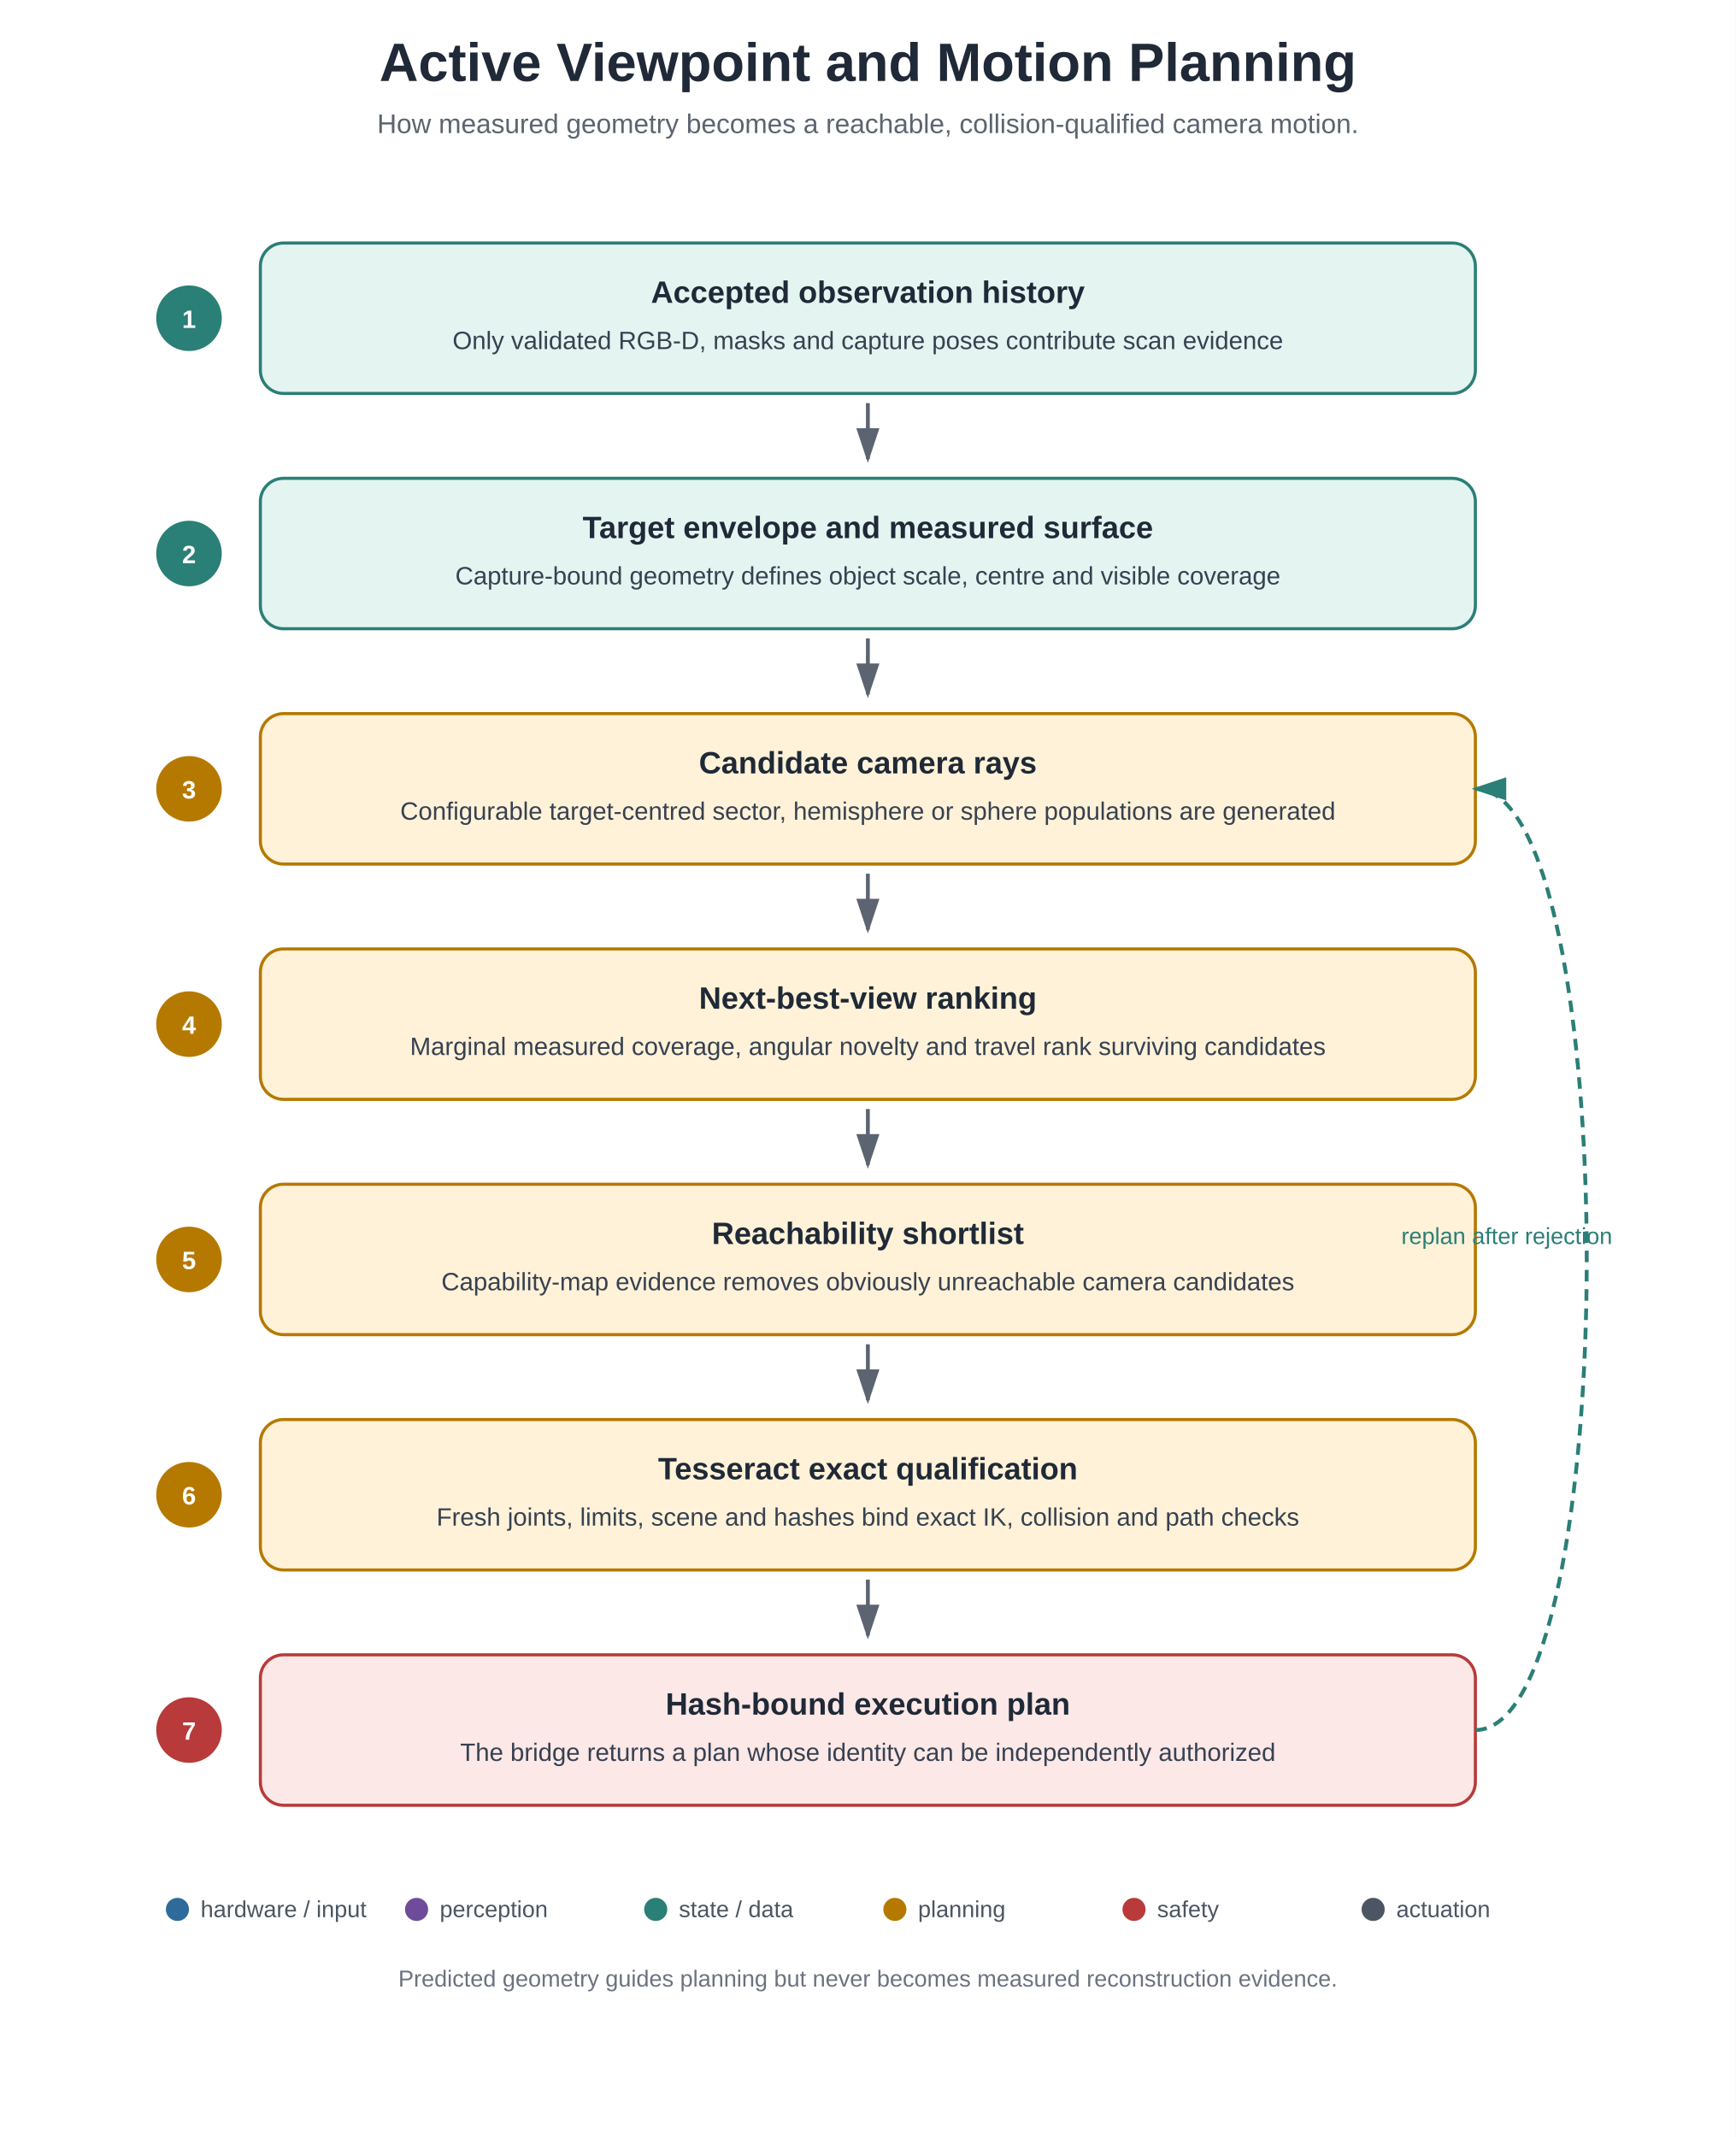
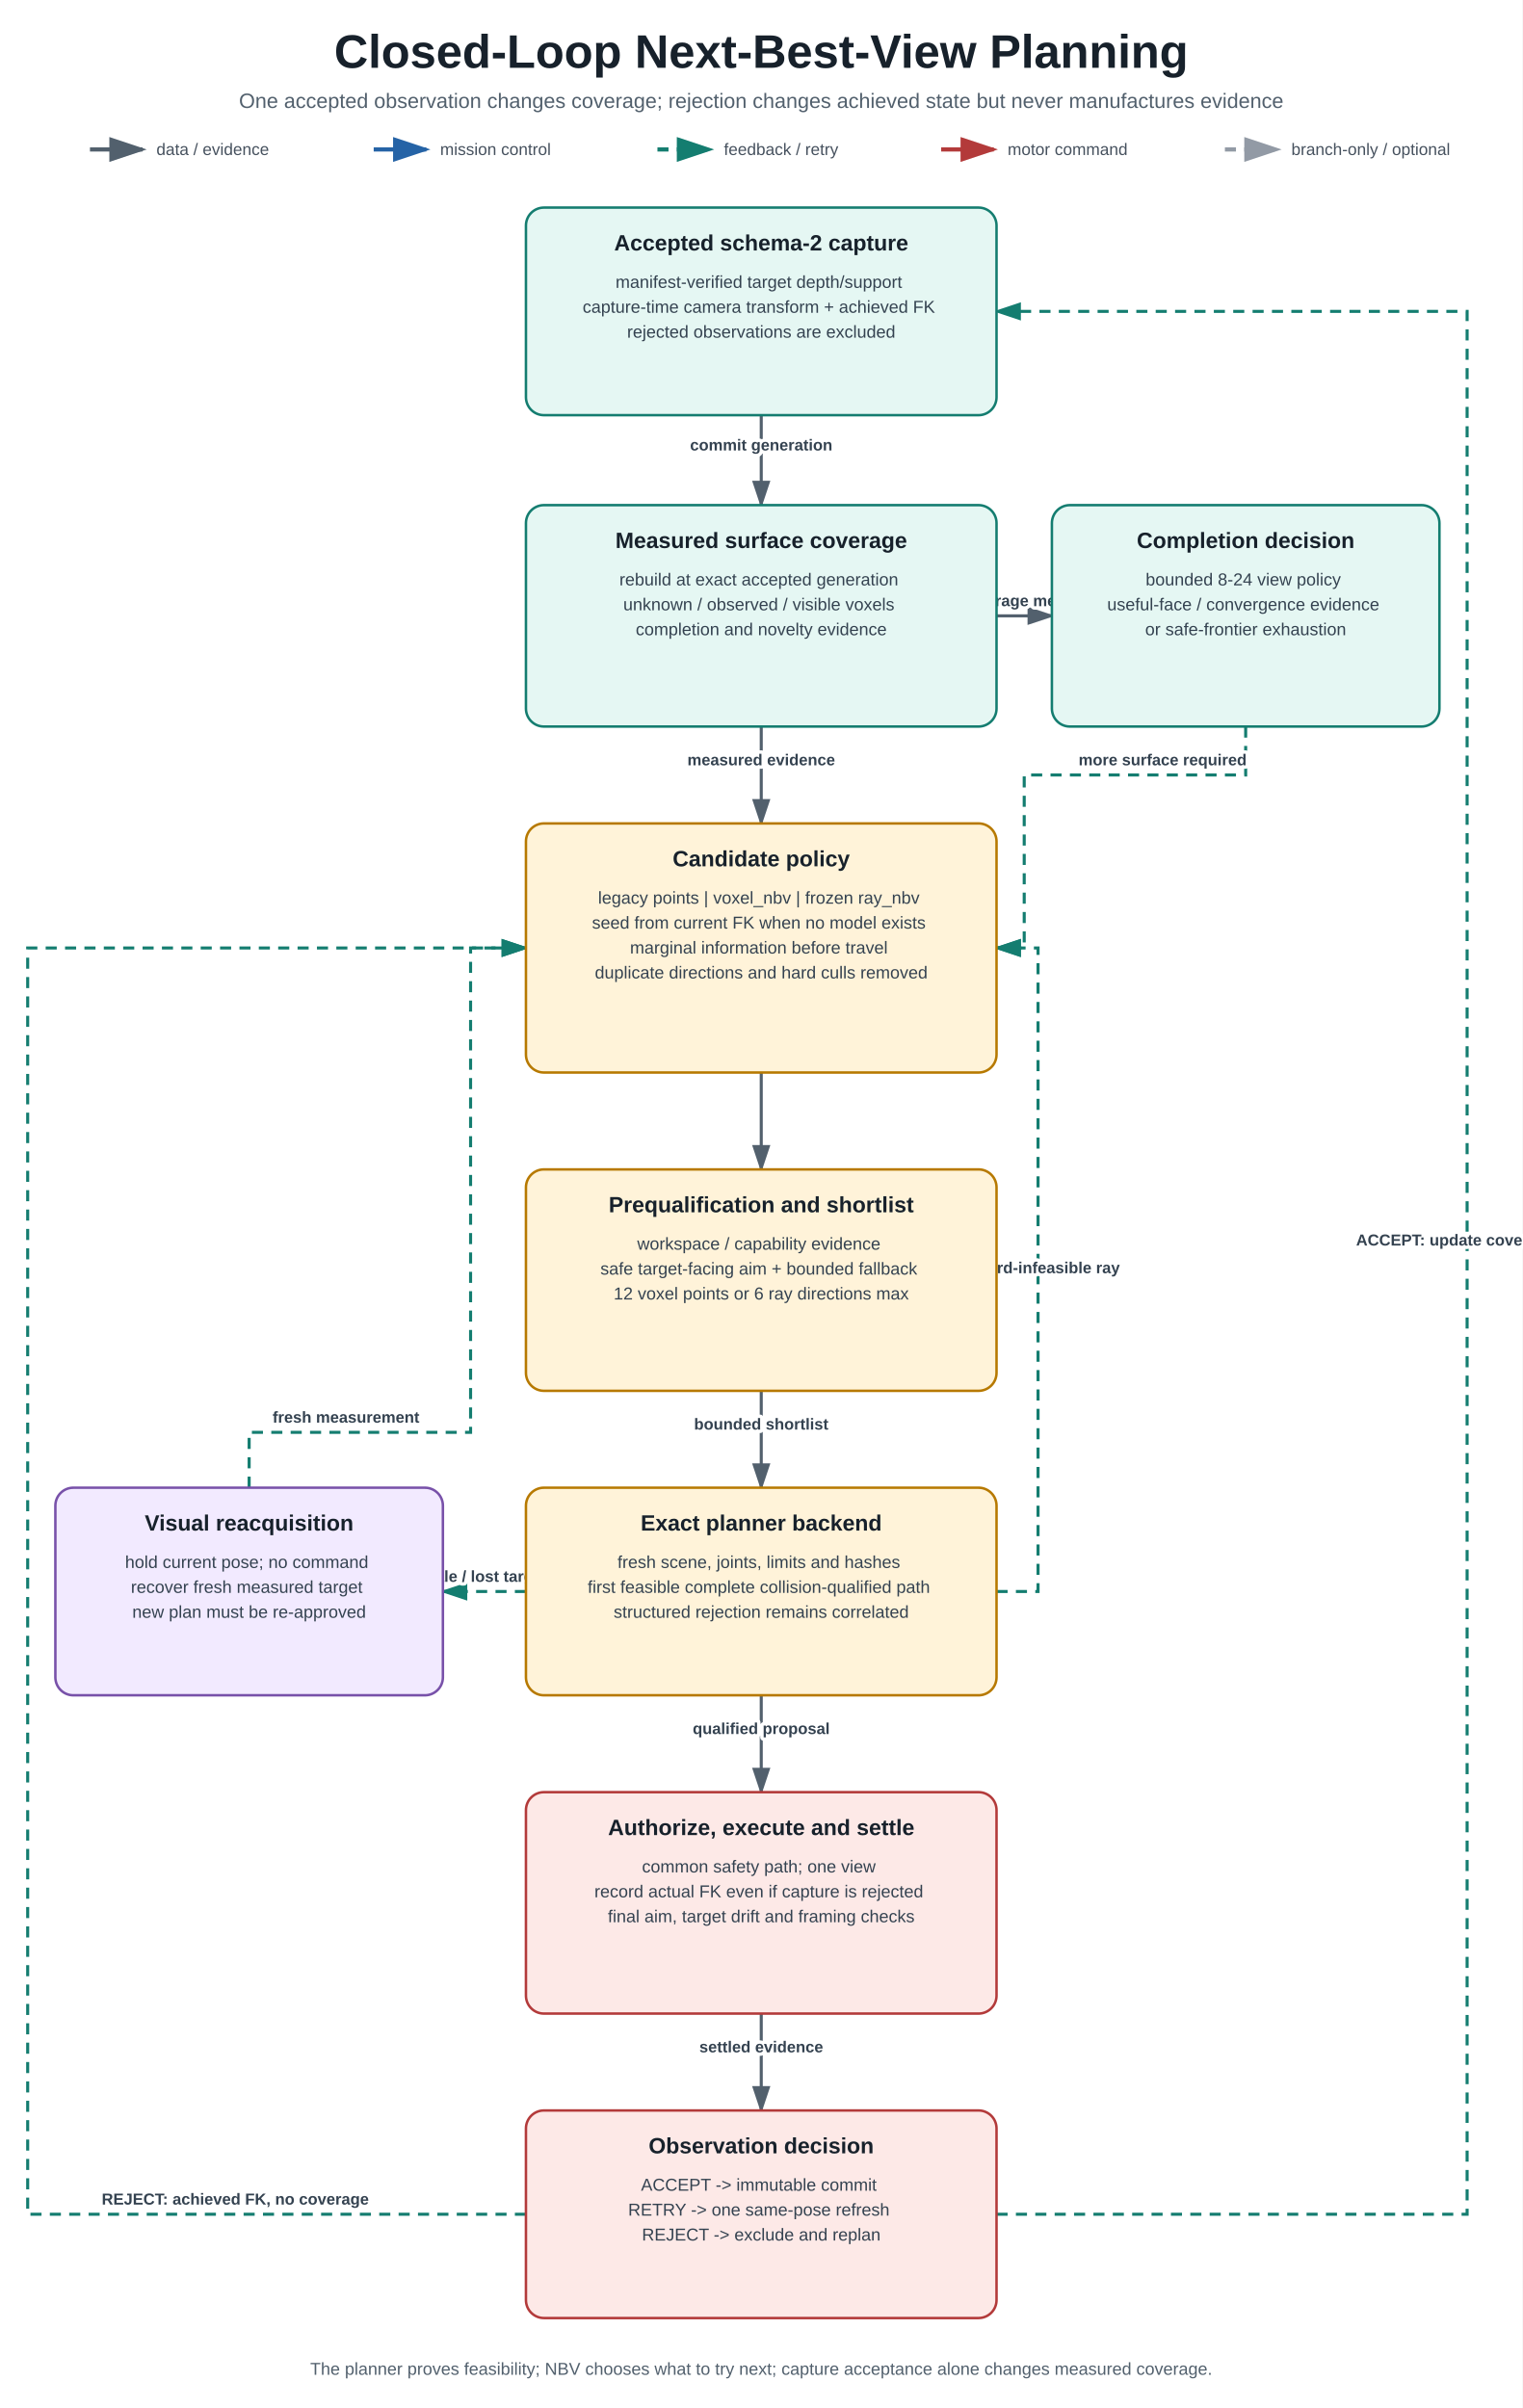
- <svg xmlns="http://www.w3.org/2000/svg" width="900" height="1108" viewBox="0 0 900 1108" role="img">
+ <svg xmlns="http://www.w3.org/2000/svg" width="1100" height="1740" viewBox="0 0 1100 1740" role="img">
  <defs>
-     <marker id="arrow" markerWidth="10" markerHeight="10" refX="8" refY="3" orient="auto" markerUnits="strokeWidth">
-       <path d="M0,0 L0,6 L9,3 z" fill="#5b6470" />
+     <marker id="data-arrow" markerWidth="10" markerHeight="10" refX="8" refY="3" orient="auto" markerUnits="strokeWidth">
+       <path d="M0,0 L0,6 L9,3 z" fill="#52606D" />
    </marker>
-     <marker id="feedback" markerWidth="10" markerHeight="10" refX="8" refY="3" orient="auto" markerUnits="strokeWidth">
-       <path d="M0,0 L0,6 L9,3 z" fill="#2a7f76" />
+     <marker id="control-arrow" markerWidth="10" markerHeight="10" refX="8" refY="3" orient="auto" markerUnits="strokeWidth">
+       <path d="M0,0 L0,6 L9,3 z" fill="#2563A6" />
+     </marker>
+     <marker id="feedback-arrow" markerWidth="10" markerHeight="10" refX="8" refY="3" orient="auto" markerUnits="strokeWidth">
+       <path d="M0,0 L0,6 L9,3 z" fill="#147D70" />
+     </marker>
+     <marker id="command-arrow" markerWidth="10" markerHeight="10" refX="8" refY="3" orient="auto" markerUnits="strokeWidth">
+       <path d="M0,0 L0,6 L9,3 z" fill="#B33A3A" />
+     </marker>
+     <marker id="optional-arrow" markerWidth="10" markerHeight="10" refX="8" refY="3" orient="auto" markerUnits="strokeWidth">
+       <path d="M0,0 L0,6 L9,3 z" fill="#929AA5" />
    </marker>
    <style>
-     .title{font:600 28px Arial,Helvetica,sans-serif;fill:#1f2937}
-     .subtitle{font:14px Arial,Helvetica,sans-serif;fill:#5b6470}
-     .stage{font:600 16px Arial,Helvetica,sans-serif;fill:#1f2937}
-     .detail{font:13px Arial,Helvetica,sans-serif;fill:#374151}
-     .index{font:600 13px Arial,Helvetica,sans-serif;fill:#ffffff}
-     .edge-label{font:12px Arial,Helvetica,sans-serif;fill:#2a7f76}
-     .legend{font:12px Arial,Helvetica,sans-serif;fill:#4b5563}
-     .note{font:12px Arial,Helvetica,sans-serif;fill:#6b7280}
-   </style>
+ .title{font:700 34px Arial,Helvetica,sans-serif;fill:#17212B}
+ .subtitle{font:15px Arial,Helvetica,sans-serif;fill:#52606D}
+ .lane-title{font:700 18px Arial,Helvetica,sans-serif;fill:#24303C}
+ .lane-subtitle{font:12px Arial,Helvetica,sans-serif;fill:#687684}
+ .node-title{font:700 16px Arial,Helvetica,sans-serif;fill:#17212B}
+ .detail{font:12.5px Arial,Helvetica,sans-serif;fill:#344250}
+ .edge-label{font:700 11.5px Arial,Helvetica,sans-serif;fill:#344250;paint-order:stroke;stroke:#fff;stroke-width:5px;stroke-linejoin:round}
+ .badge{font:700 10px Arial,Helvetica,sans-serif;fill:#fff;letter-spacing:.3px}
+ .legend{font:12px Arial,Helvetica,sans-serif;fill:#46515E}
+ .note{font:12.5px Arial,Helvetica,sans-serif;fill:#52606D}
+ </style>
  </defs>
-   <rect width="100%" height="100%" fill="#ffffff" />
-   <text x="450.0" y="42" class="title" text-anchor="middle">Active Viewpoint and Motion Planning</text>
-   <text x="450.0" y="69" class="subtitle" text-anchor="middle">How measured geometry becomes a reachable, collision-qualified camera motion.</text>
-   <path d="M 450.0 209 L 450.0 238" fill="none" stroke="#5b6470" stroke-width="2" marker-end="url(#arrow)" />
-   <path d="M 450.0 331 L 450.0 360" fill="none" stroke="#5b6470" stroke-width="2" marker-end="url(#arrow)" />
-   <path d="M 450.0 453 L 450.0 482" fill="none" stroke="#5b6470" stroke-width="2" marker-end="url(#arrow)" />
-   <path d="M 450.0 575 L 450.0 604" fill="none" stroke="#5b6470" stroke-width="2" marker-end="url(#arrow)" />
-   <path d="M 450.0 697 L 450.0 726" fill="none" stroke="#5b6470" stroke-width="2" marker-end="url(#arrow)" />
-   <path d="M 450.0 819 L 450.0 848" fill="none" stroke="#5b6470" stroke-width="2" marker-end="url(#arrow)" />
-   <rect x="135" y="126" width="630" height="78" rx="12" fill="#e4f4f1" stroke="#2a7f76" stroke-width="1.6" />
-   <circle cx="98" cy="165.0" r="17" fill="#2a7f76" />
-   <text x="98" y="170.0" class="index" text-anchor="middle">1</text>
-   <text x="450.0" y="157" class="stage" text-anchor="middle">Accepted observation history</text>
-   <text x="450.0" y="181" class="detail" text-anchor="middle">Only validated RGB-D, masks and capture poses contribute scan evidence</text>
-   <rect x="135" y="248" width="630" height="78" rx="12" fill="#e4f4f1" stroke="#2a7f76" stroke-width="1.6" />
-   <circle cx="98" cy="287.0" r="17" fill="#2a7f76" />
-   <text x="98" y="292.0" class="index" text-anchor="middle">2</text>
-   <text x="450.0" y="279" class="stage" text-anchor="middle">Target envelope and measured surface</text>
-   <text x="450.0" y="303" class="detail" text-anchor="middle">Capture-bound geometry defines object scale, centre and visible coverage</text>
-   <rect x="135" y="370" width="630" height="78" rx="12" fill="#fff2d8" stroke="#b57900" stroke-width="1.6" />
-   <circle cx="98" cy="409.0" r="17" fill="#b57900" />
-   <text x="98" y="414.0" class="index" text-anchor="middle">3</text>
-   <text x="450.0" y="401" class="stage" text-anchor="middle">Candidate camera rays</text>
-   <text x="450.0" y="425" class="detail" text-anchor="middle">Configurable target-centred sector, hemisphere or sphere populations are generated</text>
-   <rect x="135" y="492" width="630" height="78" rx="12" fill="#fff2d8" stroke="#b57900" stroke-width="1.6" />
-   <circle cx="98" cy="531.0" r="17" fill="#b57900" />
-   <text x="98" y="536.0" class="index" text-anchor="middle">4</text>
-   <text x="450.0" y="523" class="stage" text-anchor="middle">Next-best-view ranking</text>
-   <text x="450.0" y="547" class="detail" text-anchor="middle">Marginal measured coverage, angular novelty and travel rank surviving candidates</text>
-   <rect x="135" y="614" width="630" height="78" rx="12" fill="#fff2d8" stroke="#b57900" stroke-width="1.6" />
-   <circle cx="98" cy="653.0" r="17" fill="#b57900" />
-   <text x="98" y="658.0" class="index" text-anchor="middle">5</text>
-   <text x="450.0" y="645" class="stage" text-anchor="middle">Reachability shortlist</text>
-   <text x="450.0" y="669" class="detail" text-anchor="middle">Capability-map evidence removes obviously unreachable camera candidates</text>
-   <rect x="135" y="736" width="630" height="78" rx="12" fill="#fff2d8" stroke="#b57900" stroke-width="1.6" />
-   <circle cx="98" cy="775.0" r="17" fill="#b57900" />
-   <text x="98" y="780.0" class="index" text-anchor="middle">6</text>
-   <text x="450.0" y="767" class="stage" text-anchor="middle">Tesseract exact qualification</text>
-   <text x="450.0" y="791" class="detail" text-anchor="middle">Fresh joints, limits, scene and hashes bind exact IK, collision and path checks</text>
-   <rect x="135" y="858" width="630" height="78" rx="12" fill="#fce8e6" stroke="#b83a3a" stroke-width="1.6" />
-   <circle cx="98" cy="897.0" r="17" fill="#b83a3a" />
-   <text x="98" y="902.0" class="index" text-anchor="middle">7</text>
-   <text x="450.0" y="889" class="stage" text-anchor="middle">Hash-bound execution plan</text>
-   <text x="450.0" y="913" class="detail" text-anchor="middle">The bridge returns a plan whose identity can be independently authorized</text>
-   <path d="M 765 897.0 C 842 897.0, 842 409.0, 765 409.0" fill="none" stroke="#2a7f76" stroke-width="2" stroke-dasharray="6 4" marker-end="url(#feedback)" />
-   <text x="836" y="645.0" class="edge-label" text-anchor="end">replan after rejection</text>
-   <circle cx="92" cy="990" r="6" fill="#2f6b9a" />
-   <text x="104" y="994" class="legend" text-anchor="start">hardware / input</text>
-   <circle cx="216" cy="990" r="6" fill="#6f4c9b" />
-   <text x="228" y="994" class="legend" text-anchor="start">perception</text>
-   <circle cx="340" cy="990" r="6" fill="#2a7f76" />
-   <text x="352" y="994" class="legend" text-anchor="start">state / data</text>
-   <circle cx="464" cy="990" r="6" fill="#b57900" />
-   <text x="476" y="994" class="legend" text-anchor="start">planning</text>
-   <circle cx="588" cy="990" r="6" fill="#b83a3a" />
-   <text x="600" y="994" class="legend" text-anchor="start">safety</text>
-   <circle cx="712" cy="990" r="6" fill="#4b5563" />
-   <text x="724" y="994" class="legend" text-anchor="start">actuation</text>
-   <text x="450.0" y="1030" class="note" text-anchor="middle">Predicted geometry guides planning but never becomes measured reconstruction evidence.</text>
+   <rect width="100%" height="100%" fill="#FFFFFF" />
+   <text x="550.0" y="49" class="title" text-anchor="middle">Closed-Loop Next-Best-View Planning</text>
+   <text x="550.0" y="78" class="subtitle" text-anchor="middle">One accepted observation changes coverage; rejection changes achieved state but never manufactures evidence</text>
+   <line x1="65" y1="108" x2="103" y2="108" stroke="#52606D" stroke-width="3" marker-end="url(#data-arrow)" />
+   <text x="113" y="112" class="legend" text-anchor="start">data / evidence</text>
+   <line x1="270" y1="108" x2="308" y2="108" stroke="#2563A6" stroke-width="3" marker-end="url(#control-arrow)" />
+   <text x="318" y="112" class="legend" text-anchor="start">mission control</text>
+   <line x1="475" y1="108" x2="513" y2="108" stroke="#147D70" stroke-width="3" stroke-dasharray="8 6" marker-end="url(#feedback-arrow)" />
+   <text x="523" y="112" class="legend" text-anchor="start">feedback / retry</text>
+   <line x1="680" y1="108" x2="718" y2="108" stroke="#B33A3A" stroke-width="3" marker-end="url(#command-arrow)" />
+   <text x="728" y="112" class="legend" text-anchor="start">motor command</text>
+   <line x1="885" y1="108" x2="923" y2="108" stroke="#929AA5" stroke-width="3" stroke-dasharray="8 6" marker-end="url(#optional-arrow)" />
+   <text x="933" y="112" class="legend" text-anchor="start">branch-only / optional</text>
+   <polyline points="550.0,300 550.0,365" fill="none" stroke="#52606D" stroke-width="2.2" marker-end="url(#data-arrow)" />
+   <text x="550.0" y="325.5" class="edge-label" text-anchor="middle">commit generation</text>
+   <polyline points="550.0,525 550.0,595" fill="none" stroke="#52606D" stroke-width="2.2" marker-end="url(#data-arrow)" />
+   <text x="550.0" y="553.0" class="edge-label" text-anchor="middle">measured evidence</text>
+   <polyline points="720,445.0 760,445.0" fill="none" stroke="#52606D" stroke-width="2.2" marker-end="url(#data-arrow)" />
+   <text x="740.0" y="438.0" class="edge-label" text-anchor="middle">coverage metrics</text>
+   <polyline points="900.0,525 900,560 740,560 740,685 720,685.0" fill="none" stroke="#147D70" stroke-width="2.2" stroke-dasharray="8 6" marker-end="url(#feedback-arrow)" />
+   <text x="840" y="553" class="edge-label" text-anchor="middle">more surface required</text>
+   <polyline points="550.0,775 550.0,845" fill="none" stroke="#52606D" stroke-width="2.2" marker-end="url(#data-arrow)" />
+   <polyline points="550.0,1005 550.0,1075" fill="none" stroke="#52606D" stroke-width="2.2" marker-end="url(#data-arrow)" />
+   <text x="550.0" y="1033.0" class="edge-label" text-anchor="middle">bounded shortlist</text>
+   <polyline points="550.0,1225 550.0,1295" fill="none" stroke="#52606D" stroke-width="2.2" marker-end="url(#data-arrow)" />
+   <text x="550.0" y="1253.0" class="edge-label" text-anchor="middle">qualified proposal</text>
+   <polyline points="550.0,1455 550.0,1525" fill="none" stroke="#52606D" stroke-width="2.2" marker-end="url(#data-arrow)" />
+   <text x="550.0" y="1483.0" class="edge-label" text-anchor="middle">settled evidence</text>
+   <polyline points="720,1600.0 1060,1600 1060,225 720,225 720,225.0" fill="none" stroke="#147D70" stroke-width="2.2" stroke-dasharray="8 6" marker-end="url(#feedback-arrow)" />
+   <text x="1052" y="900" class="edge-label" text-anchor="middle">ACCEPT: update coverage</text>
+   <polyline points="380,1600.0 20,1600 20,685 380,685 380,685.0" fill="none" stroke="#147D70" stroke-width="2.2" stroke-dasharray="8 6" marker-end="url(#feedback-arrow)" />
+   <text x="170" y="1593" class="edge-label" text-anchor="middle">REJECT: achieved FK, no coverage</text>
+   <polyline points="720,1150.0 750,1150 750,685 720,685 720,685.0" fill="none" stroke="#147D70" stroke-width="2.2" stroke-dasharray="8 6" marker-end="url(#feedback-arrow)" />
+   <text x="742" y="920" class="edge-label" text-anchor="middle">retire hard-infeasible ray</text>
+   <polyline points="380,1150.0 320,1150.0" fill="none" stroke="#147D70" stroke-width="2.2" stroke-dasharray="8 6" marker-end="url(#feedback-arrow)" />
+   <text x="350.0" y="1143.0" class="edge-label" text-anchor="middle">stale / lost target</text>
+   <polyline points="180.0,1075 180,1035 340,1035 340,685 380,685 380,685.0" fill="none" stroke="#147D70" stroke-width="2.2" stroke-dasharray="8 6" marker-end="url(#feedback-arrow)" />
+   <text x="250" y="1028" class="edge-label" text-anchor="middle">fresh measurement</text>
+   <rect x="380" y="150" width="340" height="150" rx="13" fill="#E5F7F3" stroke="#147D70" stroke-width="1.8" />
+   <text x="550.0" y="181" class="node-title" text-anchor="middle">Accepted schema-2 capture</text>
+   <text x="550.0" y="208" class="detail" text-anchor="middle">
+     <tspan x="550.0" dy="0">manifest-verified target depth/support</tspan>
+     <tspan x="550.0" dy="18">capture-time camera transform + achieved FK</tspan>
+     <tspan x="550.0" dy="18">rejected observations are excluded</tspan>
+   </text>
+   <rect x="380" y="365" width="340" height="160" rx="13" fill="#E5F7F3" stroke="#147D70" stroke-width="1.8" />
+   <text x="550.0" y="396" class="node-title" text-anchor="middle">Measured surface coverage</text>
+   <text x="550.0" y="423" class="detail" text-anchor="middle">
+     <tspan x="550.0" dy="0">rebuild at exact accepted generation</tspan>
+     <tspan x="550.0" dy="18">unknown / observed / visible voxels</tspan>
+     <tspan x="550.0" dy="18">completion and novelty evidence</tspan>
+   </text>
+   <rect x="380" y="595" width="340" height="180" rx="13" fill="#FFF3D9" stroke="#B77900" stroke-width="1.8" />
+   <text x="550.0" y="626" class="node-title" text-anchor="middle">Candidate policy</text>
+   <text x="550.0" y="653" class="detail" text-anchor="middle">
+     <tspan x="550.0" dy="0">legacy points | voxel_nbv | frozen ray_nbv</tspan>
+     <tspan x="550.0" dy="18">seed from current FK when no model exists</tspan>
+     <tspan x="550.0" dy="18">marginal information before travel</tspan>
+     <tspan x="550.0" dy="18">duplicate directions and hard culls removed</tspan>
+   </text>
+   <rect x="380" y="845" width="340" height="160" rx="13" fill="#FFF3D9" stroke="#B77900" stroke-width="1.8" />
+   <text x="550.0" y="876" class="node-title" text-anchor="middle">Prequalification and shortlist</text>
+   <text x="550.0" y="903" class="detail" text-anchor="middle">
+     <tspan x="550.0" dy="0">workspace / capability evidence</tspan>
+     <tspan x="550.0" dy="18">safe target-facing aim + bounded fallback</tspan>
+     <tspan x="550.0" dy="18">12 voxel points or 6 ray directions max</tspan>
+   </text>
+   <rect x="380" y="1075" width="340" height="150" rx="13" fill="#FFF3D9" stroke="#B77900" stroke-width="1.8" />
+   <text x="550.0" y="1106" class="node-title" text-anchor="middle">Exact planner backend</text>
+   <text x="550.0" y="1133" class="detail" text-anchor="middle">
+     <tspan x="550.0" dy="0">fresh scene, joints, limits and hashes</tspan>
+     <tspan x="550.0" dy="18">first feasible complete collision-qualified path</tspan>
+     <tspan x="550.0" dy="18">structured rejection remains correlated</tspan>
+   </text>
+   <rect x="380" y="1295" width="340" height="160" rx="13" fill="#FDE9E7" stroke="#B33A3A" stroke-width="1.8" />
+   <text x="550.0" y="1326" class="node-title" text-anchor="middle">Authorize, execute and settle</text>
+   <text x="550.0" y="1353" class="detail" text-anchor="middle">
+     <tspan x="550.0" dy="0">common safety path; one view</tspan>
+     <tspan x="550.0" dy="18">record actual FK even if capture is rejected</tspan>
+     <tspan x="550.0" dy="18">final aim, target drift and framing checks</tspan>
+   </text>
+   <rect x="380" y="1525" width="340" height="150" rx="13" fill="#FDE9E7" stroke="#B33A3A" stroke-width="1.8" />
+   <text x="550.0" y="1556" class="node-title" text-anchor="middle">Observation decision</text>
+   <text x="550.0" y="1583" class="detail" text-anchor="middle">
+     <tspan x="550.0" dy="0">ACCEPT -&gt; immutable commit</tspan>
+     <tspan x="550.0" dy="18">RETRY -&gt; one same-pose refresh</tspan>
+     <tspan x="550.0" dy="18">REJECT -&gt; exclude and replan</tspan>
+   </text>
+   <rect x="760" y="365" width="280" height="160" rx="13" fill="#E5F7F3" stroke="#147D70" stroke-width="1.8" />
+   <text x="900.0" y="396" class="node-title" text-anchor="middle">Completion decision</text>
+   <text x="900.0" y="423" class="detail" text-anchor="middle">
+     <tspan x="900.0" dy="0">bounded 8-24 view policy</tspan>
+     <tspan x="900.0" dy="18">useful-face / convergence evidence</tspan>
+     <tspan x="900.0" dy="18">or safe-frontier exhaustion</tspan>
+   </text>
+   <rect x="40" y="1075" width="280" height="150" rx="13" fill="#F2EAFF" stroke="#7851A9" stroke-width="1.8" />
+   <text x="180.0" y="1106" class="node-title" text-anchor="middle">Visual reacquisition</text>
+   <text x="180.0" y="1133" class="detail" text-anchor="middle">
+     <tspan x="180.0" dy="0">hold current pose; no command</tspan>
+     <tspan x="180.0" dy="18">recover fresh measured target</tspan>
+     <tspan x="180.0" dy="18">new plan must be re-approved</tspan>
+   </text>
+   <text x="550.0" y="1716" class="note" text-anchor="middle">The planner proves feasibility; NBV chooses what to try next; capture acceptance alone changes measured coverage.</text>
</svg>
